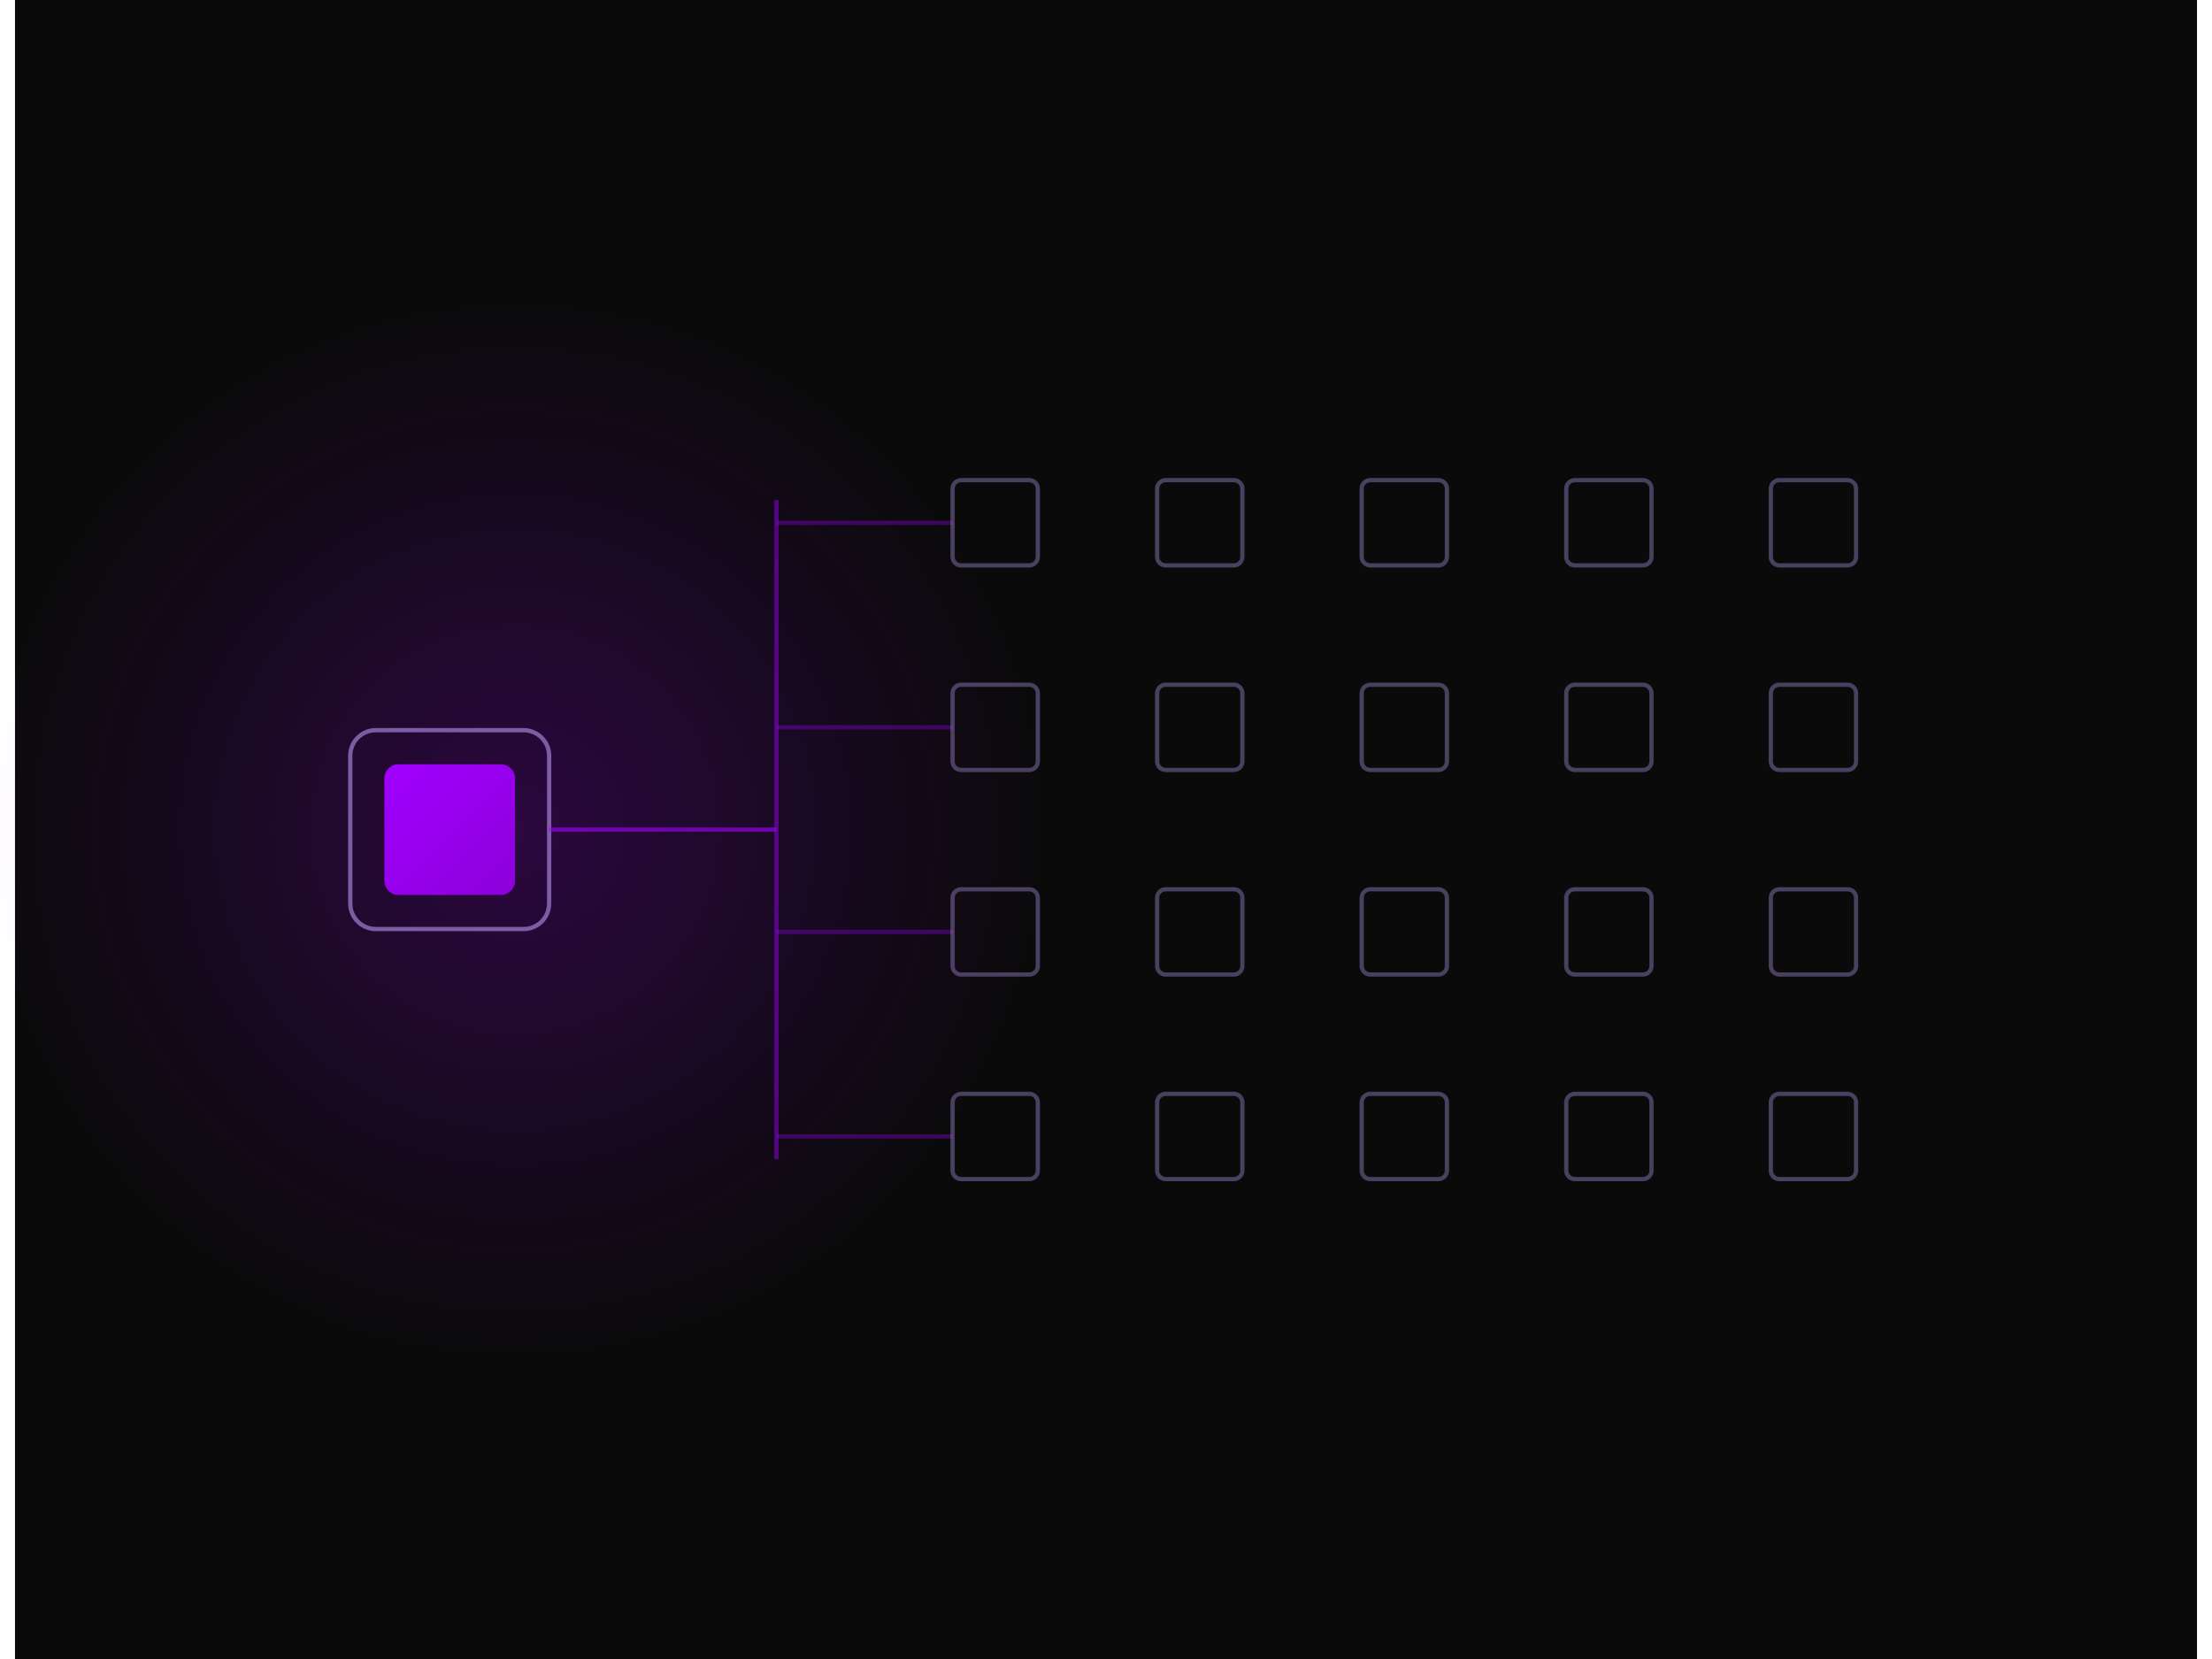
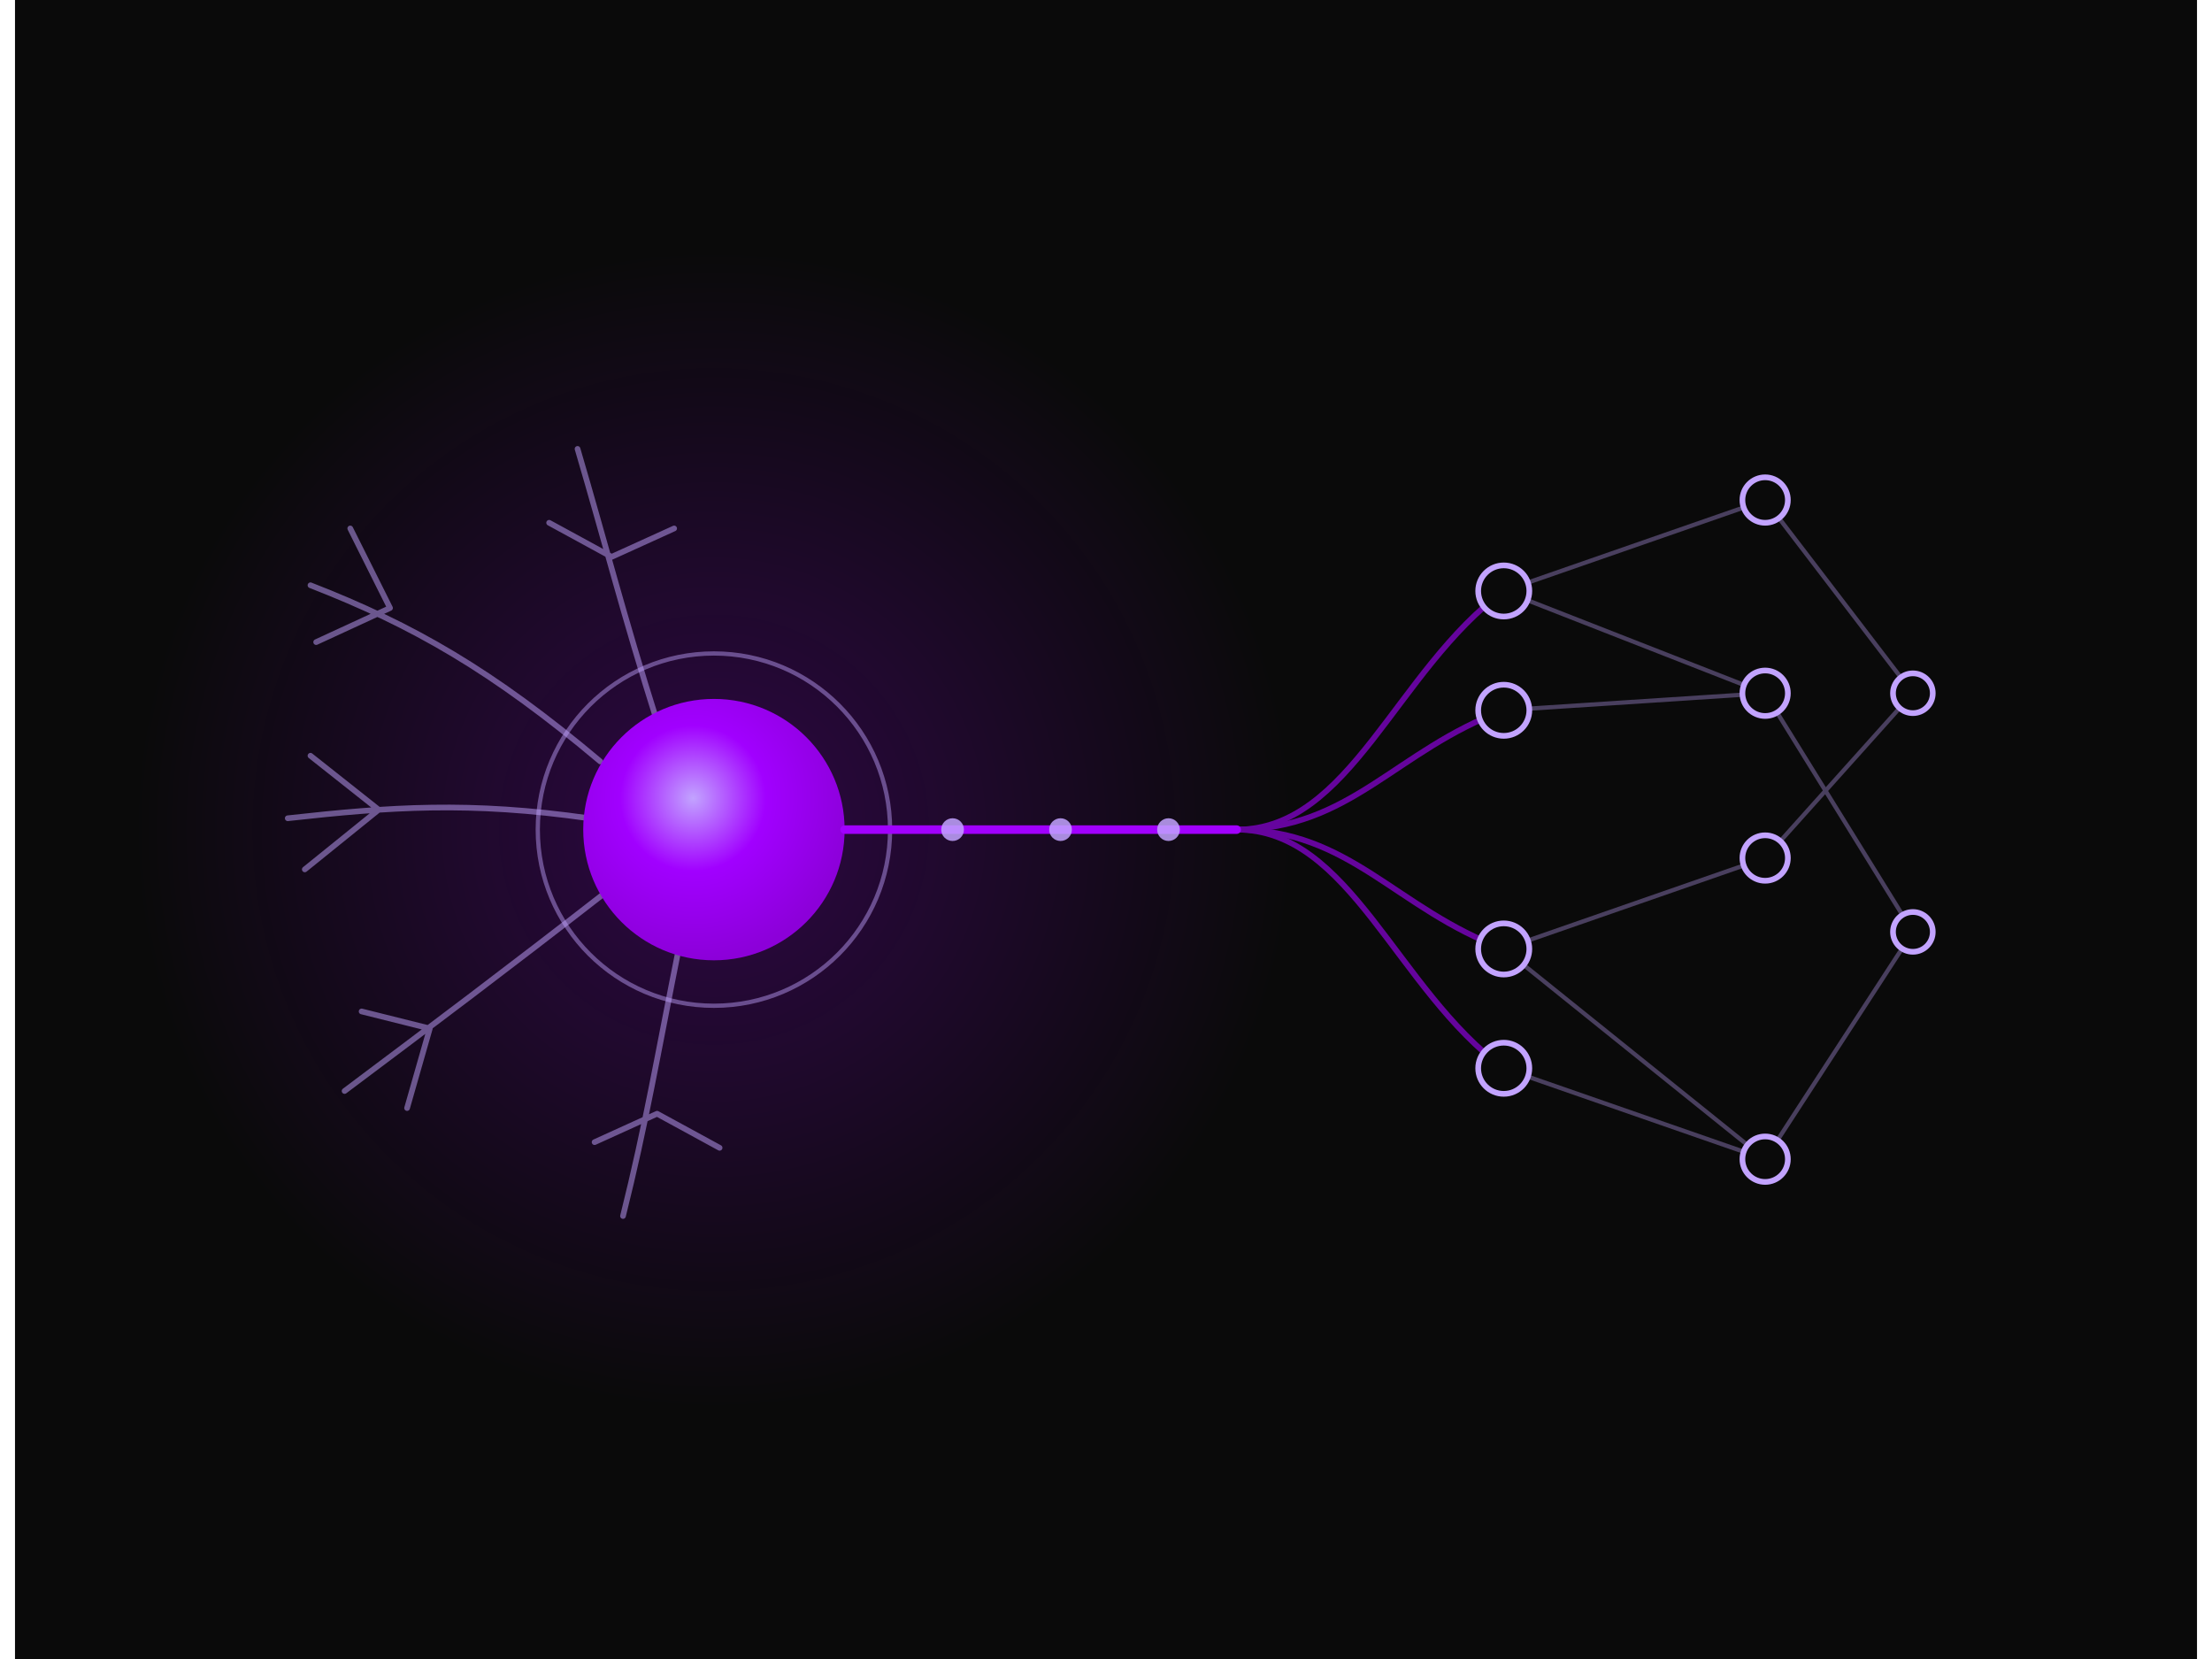
<svg xmlns="http://www.w3.org/2000/svg" width="1024" height="768" viewBox="0 0 768 583.92" preserveAspectRatio="xMidYMid meet" version="1.0">
  <defs>
-     <linearGradient id="a-solid" x1="0" y1="0" x2="1" y2="1">
-       <stop offset="0" stop-color="#A100FF" />
+     <radialGradient id="n-soma" cx="0.42" cy="0.38" r="0.62">
+       <stop offset="0" stop-color="#C2A3FF" />
+       <stop offset="0.45" stop-color="#A100FF" />
      <stop offset="1" stop-color="#8C00D9" />
-     </linearGradient>
-     <radialGradient id="a-glow" cx="0.5" cy="0.5" r="0.5">
-       <stop offset="0" stop-color="#A100FF" stop-opacity="0.22" />
+     </radialGradient>
+     <radialGradient id="n-glow" cx="0.5" cy="0.5" r="0.5">
+       <stop offset="0" stop-color="#A100FF" stop-opacity="0.24" />
      <stop offset="1" stop-color="#A100FF" stop-opacity="0" />
    </radialGradient>
  </defs>
  <rect width="768" height="583.92" fill="#0A0A0A" />
-   <circle cx="176" cy="292" r="190" fill="url(#a-glow)" />
-   <rect x="130" y="269" width="46" height="46" rx="5" fill="url(#a-solid)" />
-   <rect x="118" y="257" width="70" height="70" rx="9" fill="none" stroke="#C2A3FF" stroke-width="1.5" opacity="0.55" />
-   <path d="M 188 292 L 268 292" stroke="#A100FF" stroke-width="1.5" opacity="0.6" fill="none" />
-   <path d="M 268 176 L 268 408" stroke="#A100FF" stroke-width="1.5" opacity="0.45" fill="none" />
-   <g fill="none" stroke="#A100FF" stroke-width="1.5" opacity="0.32">
-     <path d="M 268 184 L 330 184" />
-     <path d="M 268 256 L 330 256" />
-     <path d="M 268 328 L 330 328" />
-     <path d="M 268 400 L 330 400" />
+   <circle cx="246" cy="292" r="205" fill="url(#n-glow)" />
+   <g fill="none" stroke="#C2A3FF" stroke-width="2" stroke-linecap="round" opacity="0.5">
+     <path d="M 206 268 C 168 236, 140 220, 104 206 M 132 214 L 118 186 M 132 214 L 106 226" />
+     <path d="M 202 288 C 160 282, 132 284, 96 288 M 128 285 L 104 266 M 128 285 L 102 306" />
+     <path d="M 208 314 C 172 342, 148 360, 116 384 M 146 362 L 122 356 M 146 362 L 138 390" />
+     <path d="M 226 254 C 214 216, 208 192, 198 158 M 210 196 L 188 184 M 210 196 L 232 186" />
+     <path d="M 234 332 C 226 372, 222 396, 214 428 M 226 392 L 204 402 M 226 392 L 248 404" />
+   </g>
+   <circle cx="246" cy="292" r="46" fill="url(#n-soma)" />
+   <circle cx="246" cy="292" r="62" fill="none" stroke="#C2A3FF" stroke-width="1.5" opacity="0.45" />
+   <path d="M 292 292 C 356 292, 384 292, 430 292" fill="none" stroke="#A100FF" stroke-width="3" stroke-linecap="round" />
+   <g fill="#C2A3FF" opacity="0.85">
+     <circle cx="330" cy="292" r="4" />
+     <circle cx="368" cy="292" r="4" />
+     <circle cx="406" cy="292" r="4" />
+   </g>
+   <g fill="none" stroke="#A100FF" stroke-width="2" stroke-linecap="round" opacity="0.6">
+     <path d="M 430 292 C 470 292, 486 236, 524 208" />
+     <path d="M 430 292 C 470 292, 486 264, 524 250" />
+     <path d="M 430 292 C 470 292, 486 320, 524 334" />
+     <path d="M 430 292 C 470 292, 486 348, 524 376" />
  </g>
  <g fill="none" stroke="#C2A3FF" stroke-width="1.5" opacity="0.34">
-     <rect x="330" y="169" width="30" height="30" rx="3" />
-     <rect x="402" y="169" width="30" height="30" rx="3" />
-     <rect x="474" y="169" width="30" height="30" rx="3" />
-     <rect x="546" y="169" width="30" height="30" rx="3" />
-     <rect x="618" y="169" width="30" height="30" rx="3" />
-     <rect x="330" y="241" width="30" height="30" rx="3" />
-     <rect x="402" y="241" width="30" height="30" rx="3" />
-     <rect x="474" y="241" width="30" height="30" rx="3" />
-     <rect x="546" y="241" width="30" height="30" rx="3" />
-     <rect x="618" y="241" width="30" height="30" rx="3" />
-     <rect x="330" y="313" width="30" height="30" rx="3" />
-     <rect x="402" y="313" width="30" height="30" rx="3" />
-     <rect x="474" y="313" width="30" height="30" rx="3" />
-     <rect x="546" y="313" width="30" height="30" rx="3" />
-     <rect x="618" y="313" width="30" height="30" rx="3" />
-     <rect x="330" y="385" width="30" height="30" rx="3" />
-     <rect x="402" y="385" width="30" height="30" rx="3" />
-     <rect x="474" y="385" width="30" height="30" rx="3" />
-     <rect x="546" y="385" width="30" height="30" rx="3" />
-     <rect x="618" y="385" width="30" height="30" rx="3" />
+     <path d="M 524 208 L 616 176 M 524 208 L 616 244 M 524 250 L 616 244 M 524 334 L 616 302" />
+     <path d="M 524 376 L 616 408 M 524 334 L 616 408 M 616 176 L 668 244 M 616 302 L 668 244" />
+     <path d="M 616 244 L 668 328 M 616 408 L 668 328" />
+   </g>
+   <g fill="#0A0A0A" stroke="#C2A3FF" stroke-width="2">
+     <circle cx="524" cy="208" r="9" />
+     <circle cx="524" cy="250" r="9" />
+     <circle cx="524" cy="334" r="9" />
+     <circle cx="524" cy="376" r="9" />
+     <circle cx="616" cy="176" r="8" />
+     <circle cx="616" cy="244" r="8" />
+     <circle cx="616" cy="302" r="8" />
+     <circle cx="616" cy="408" r="8" />
+     <circle cx="668" cy="244" r="7" />
+     <circle cx="668" cy="328" r="7" />
  </g>
</svg>
